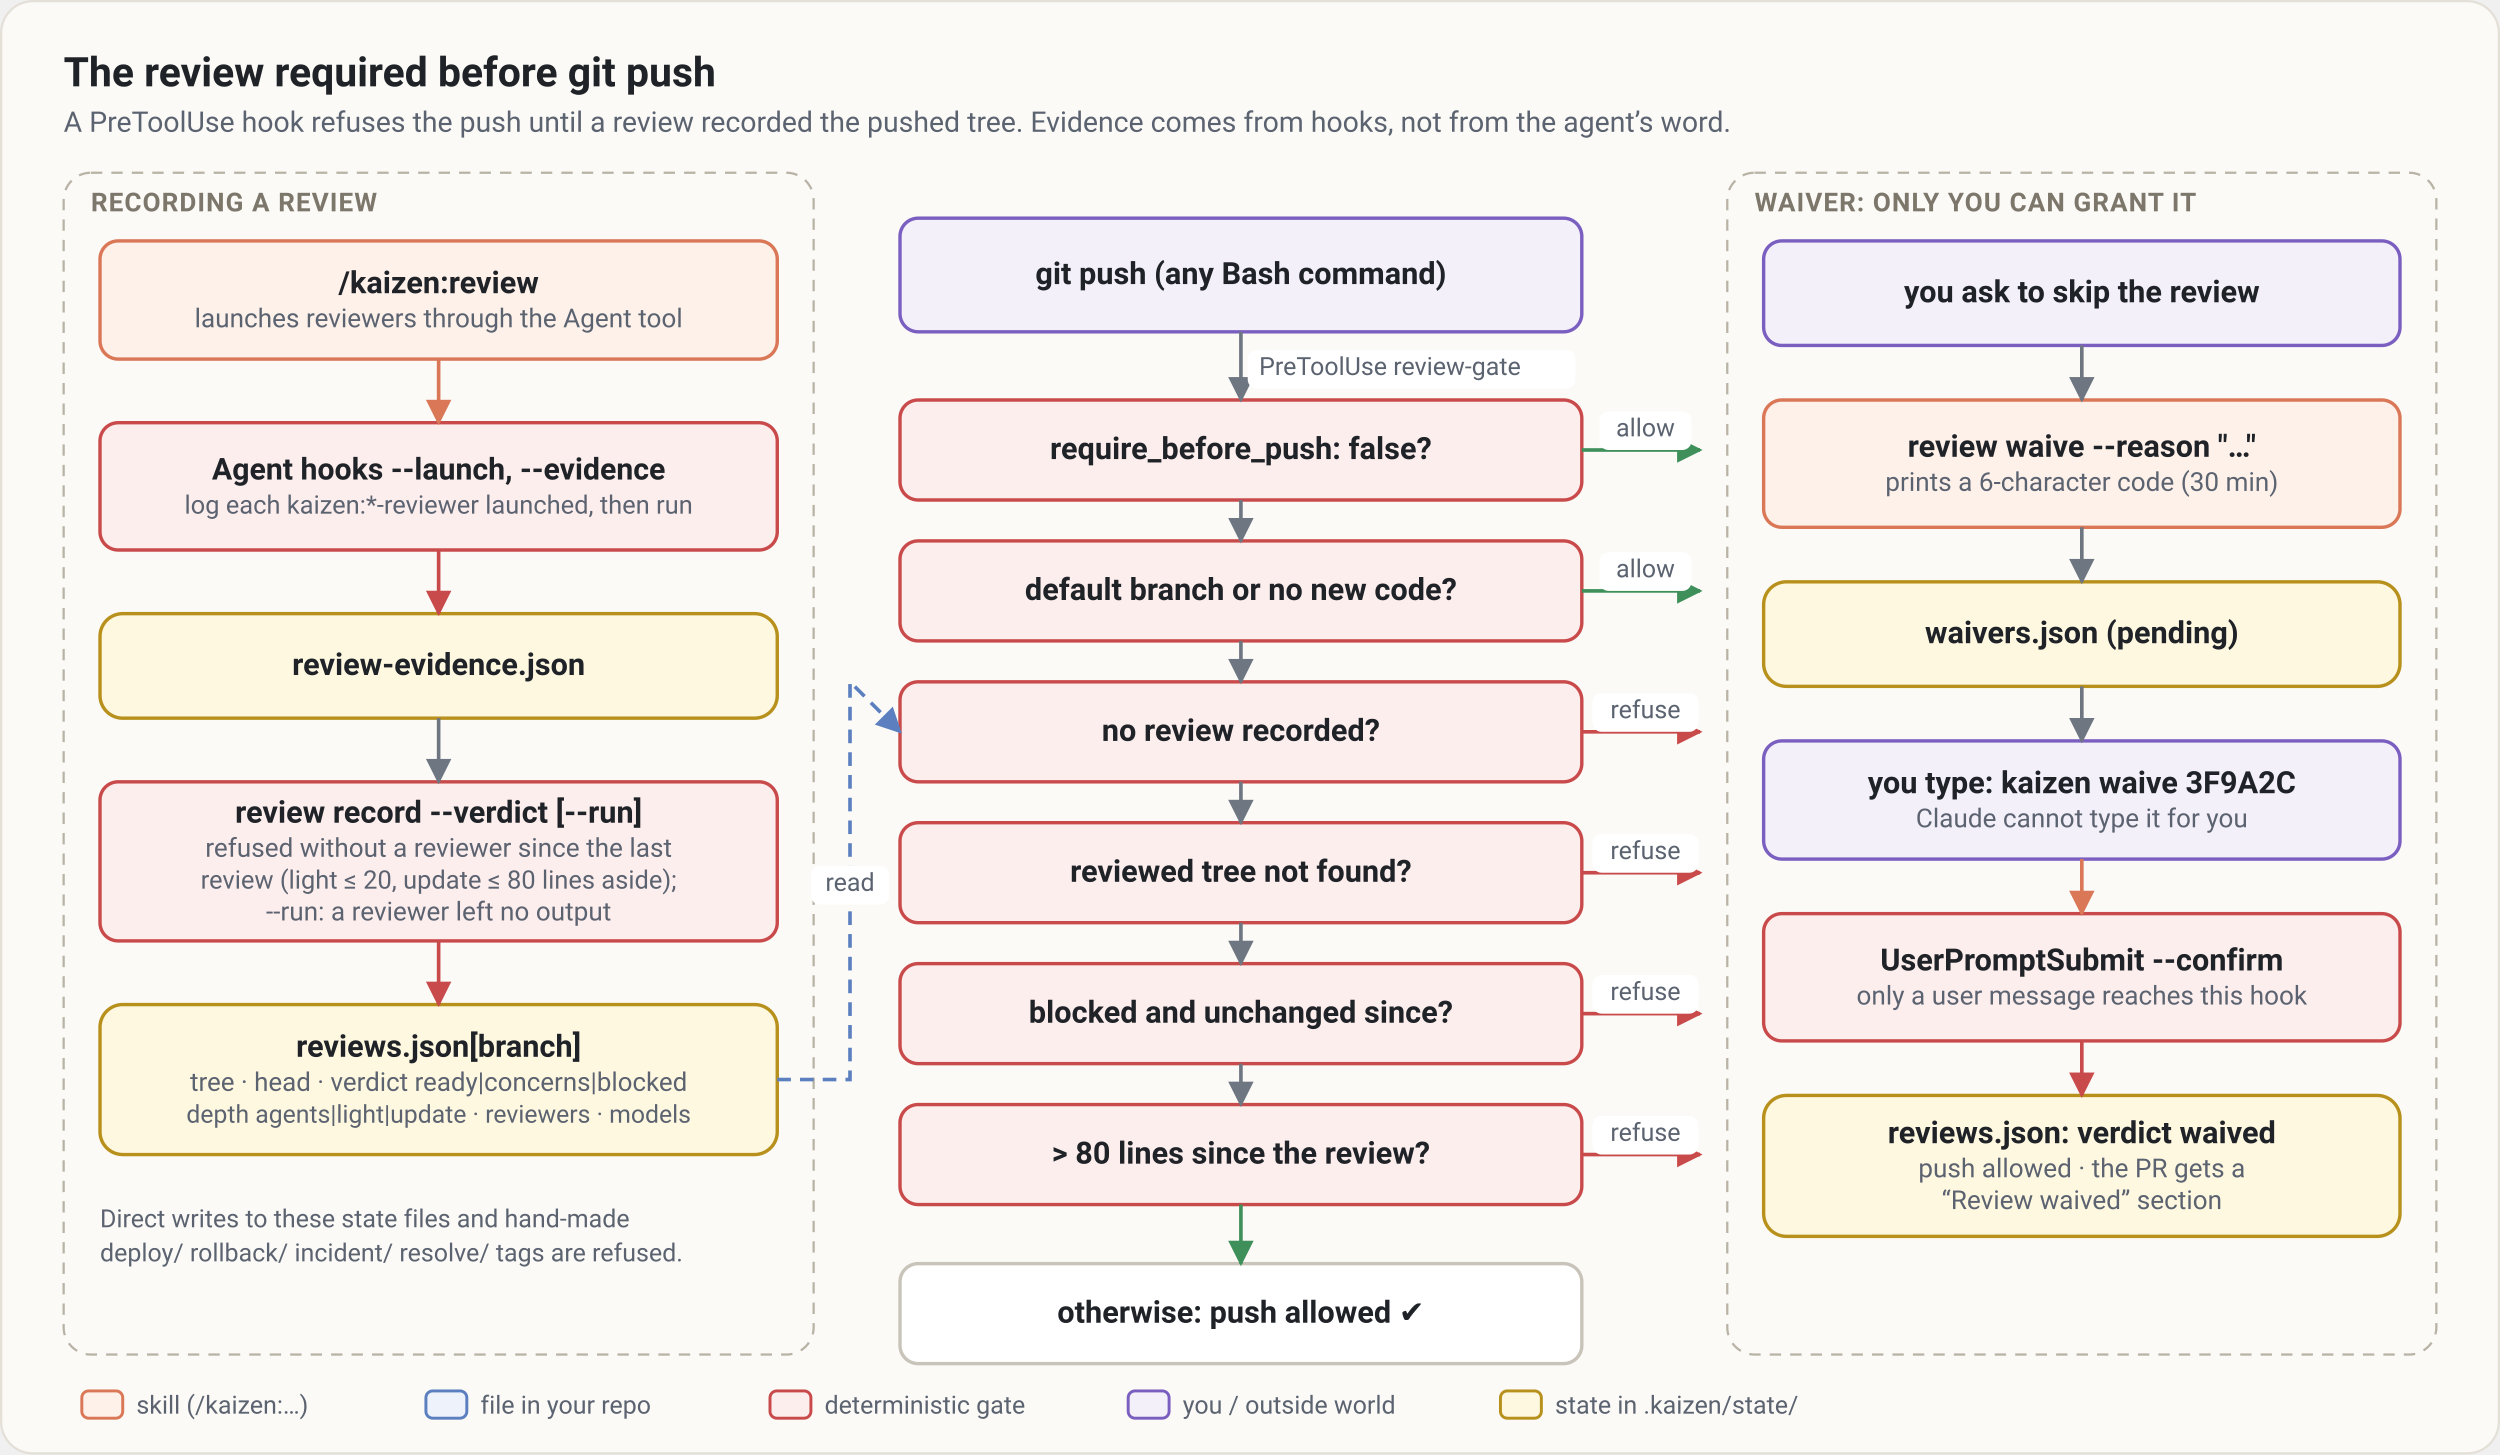
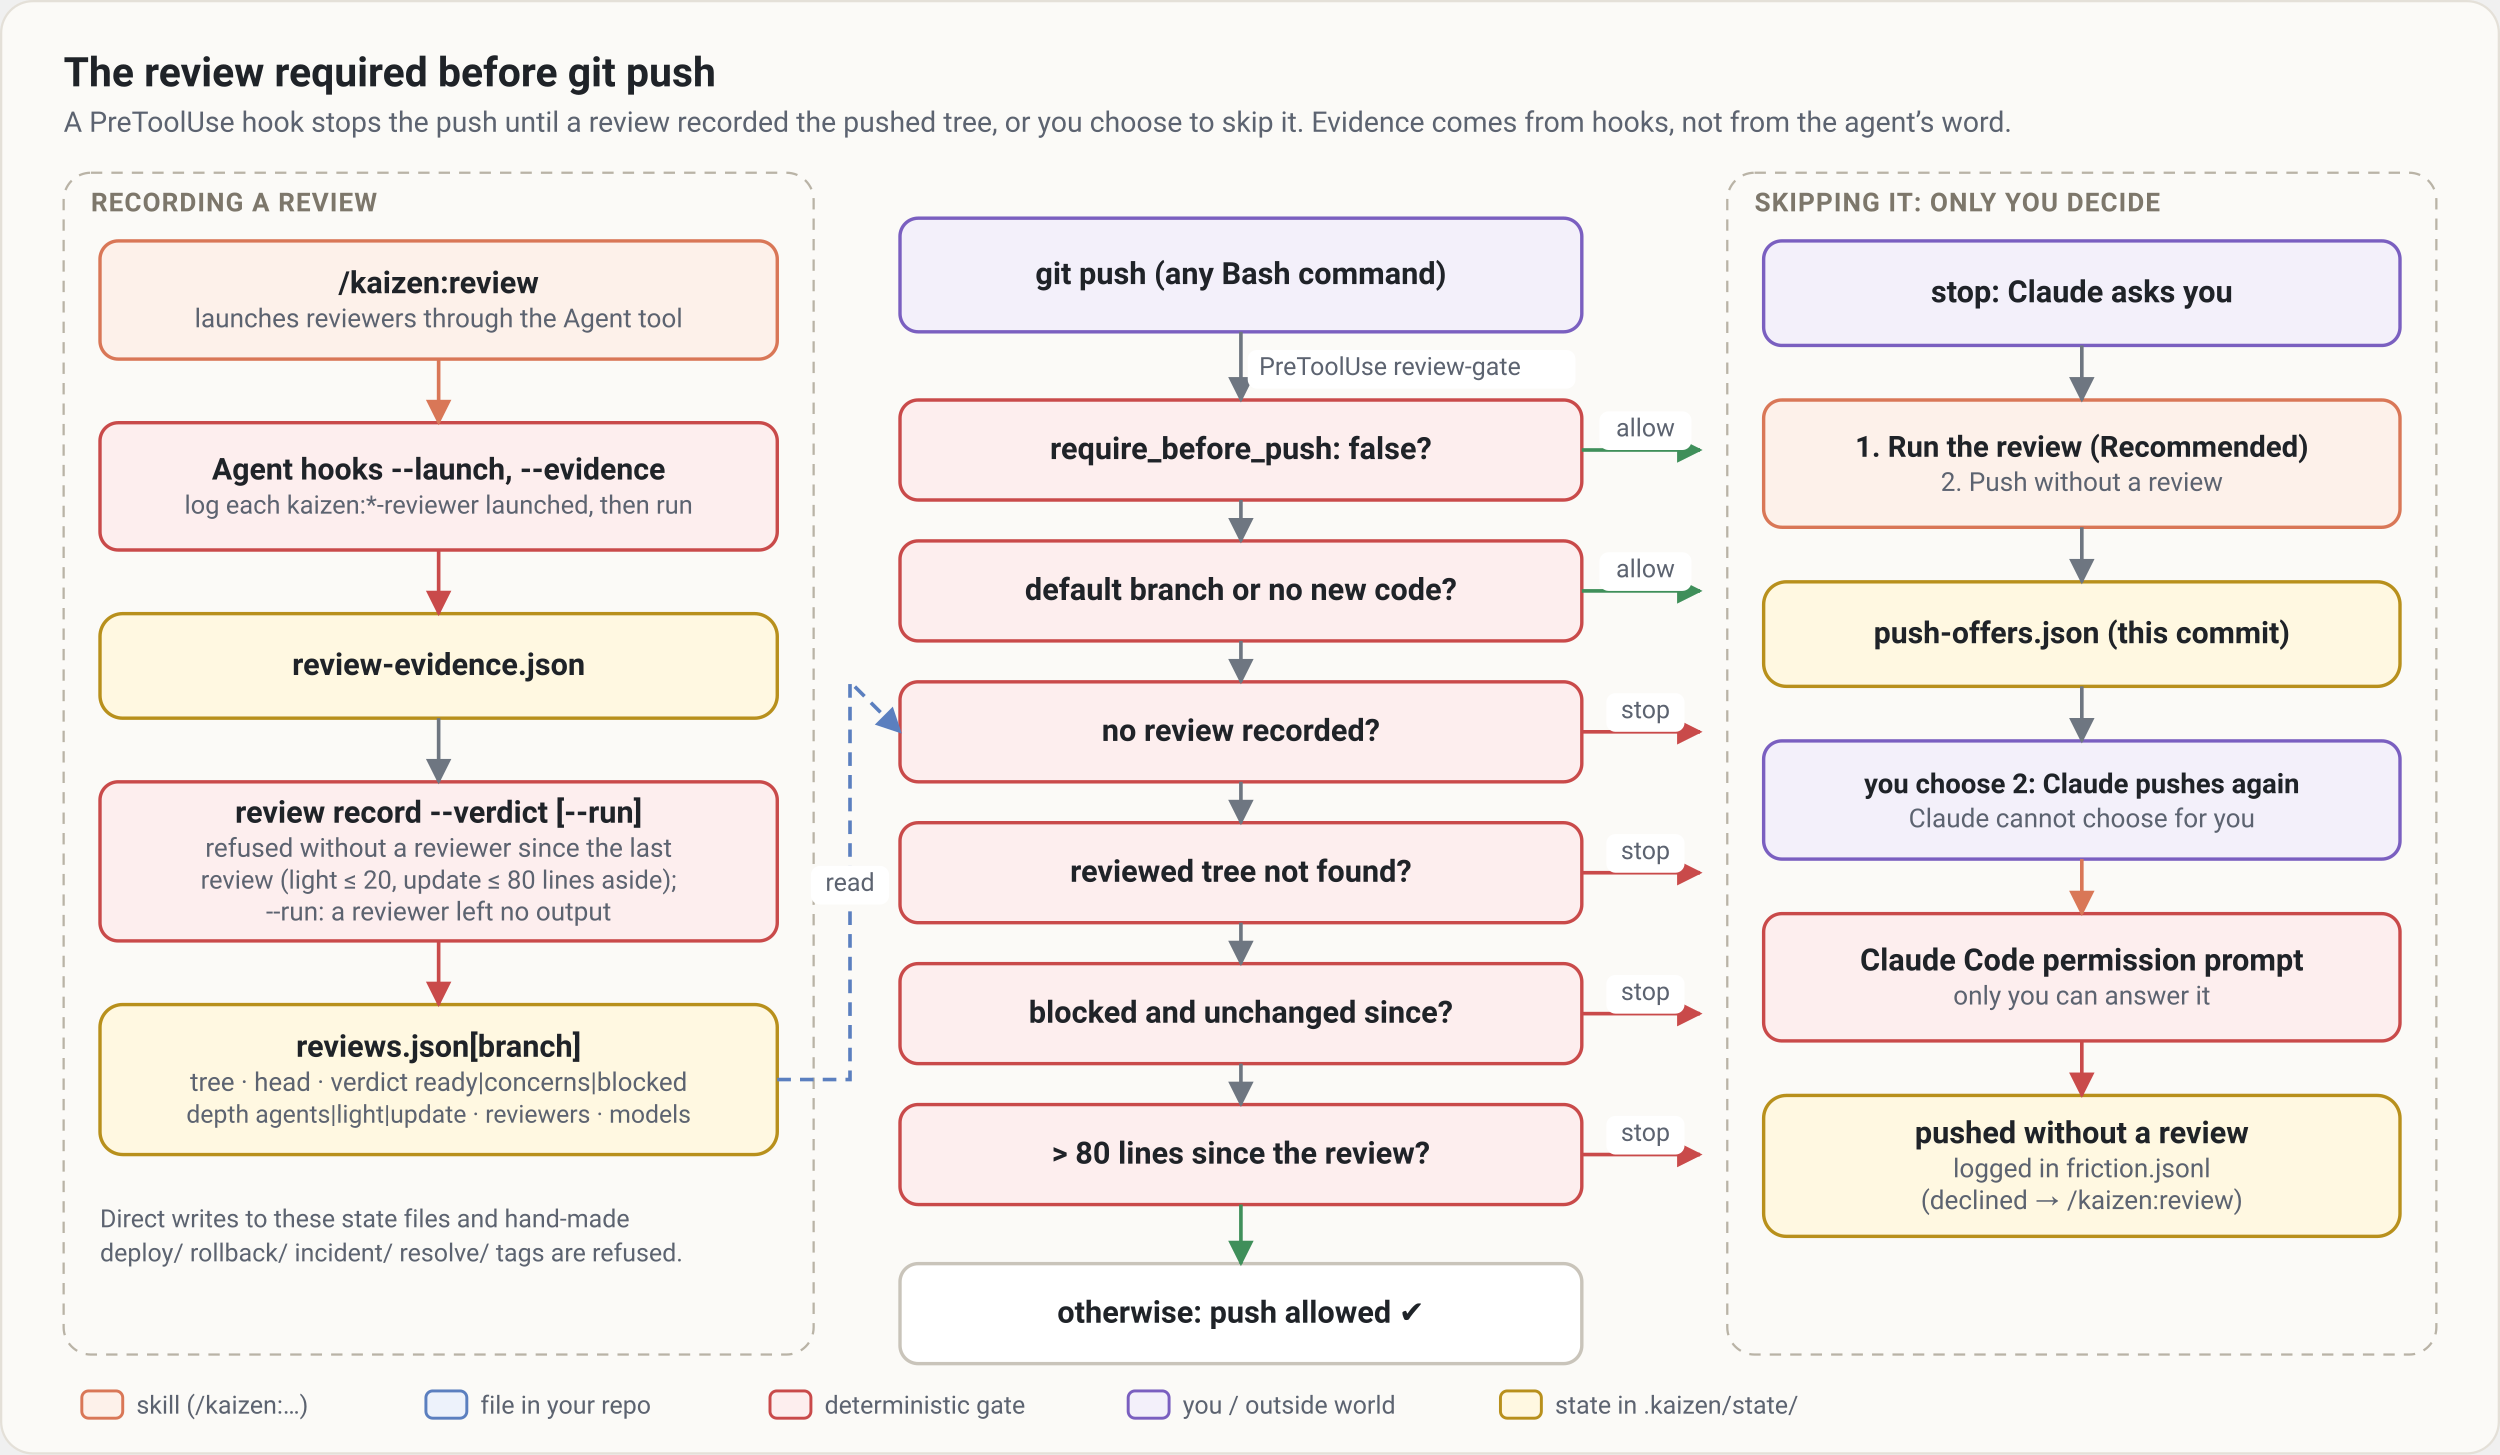
<svg xmlns="http://www.w3.org/2000/svg" width="1100" height="640" viewBox="0 0 1100 640" role="img" aria-labelledby="t d">
  <style>
  .bg { fill: #fbfaf7; stroke: #e4e0d8; }
  text { font-family: ui-sans-serif, system-ui, -apple-system, "Segoe UI", Roboto, Helvetica, Arial, sans-serif; fill: #1f2328; }
  .title { font-size: 18px; font-weight: 700; }
  .desc { font-size: 12.5px; fill: #5c6370; }
  .label { font-size: 13.5px; font-weight: 600; }
  .t12 { font-size: 12px; }
  .sub { font-size: 11.5px; fill: #5c6370; }
  .small { font-size: 11px; fill: #5c6370; }
  .edge { font-size: 11px; fill: #5c6370; }
  .mono { font-family: ui-monospace, SFMono-Regular, Menlo, Consolas, monospace; }
  .skill { fill: #fdf1ea; stroke: #d97757; }
  .ops { fill: #e8f5f4; stroke: #2e8a83; stroke-dasharray: 6 3; }
  .artifact { fill: #edf2fb; stroke: #5b7fbf; }
  .gate { fill: #fdeeee; stroke: #c94a4a; }
  .agent { fill: #ecf6ef; stroke: #3f8f5a; }
  .outside { fill: #f3f0fa; stroke: #7a5fc0; }
  .state { fill: #fff8e1; stroke: #b8901c; }
  .plain { fill: #ffffff; stroke: #c9c4ba; }
  .region { fill: none; stroke: #b9b3a6; stroke-dasharray: 5 4; }
  .regionlabel { font-size: 11.5px; font-weight: 600; fill: #7d776b; letter-spacing: .04em; }
  .band { fill: #fff4dd; stroke: #d6a645; }
  .line { fill: none; stroke: #6e7681; stroke-width: 1.6; }
  .line.accent { stroke: #d97757; }
  .line.bad { stroke: #c94a4a; }
  .line.ok { stroke: #3f8f5a; }
  .line.blue { stroke: #5b7fbf; }
  .dashed { stroke-dasharray: 6 4; }
  .head { fill: #6e7681; }
  .head.accent { fill: #d97757; }
  .head.bad { fill: #c94a4a; }
  .head.ok { fill: #3f8f5a; }
  .head.blue { fill: #5b7fbf; }
  .pill { fill: #ffffff; stroke: none; }
  @media (prefers-color-scheme: dark) {
    .bg { fill: #161b22; stroke: #30363d; }
    text { fill: #e6edf3; }
    .desc, .sub, .small, .edge { fill: #9aa4b0; }
    .skill { fill: #3a2419; stroke: #e08b6c; }
    .ops { fill: #15302e; stroke: #4fb8ae; }
    .artifact { fill: #1b2638; stroke: #7c9fd8; }
    .gate { fill: #3a1d1f; stroke: #e06c6c; }
    .agent { fill: #18301f; stroke: #5fb07a; }
    .outside { fill: #271f3d; stroke: #a08ae0; }
    .state { fill: #33290f; stroke: #d6b043; }
    .plain { fill: #1f2630; stroke: #4a525d; }
    .region { stroke: #5a6270; }
    .regionlabel { fill: #a39d90; }
    .band { fill: #33290f; stroke: #c99a3b; }
    .line { stroke: #9aa4b0; }
    .line.accent { stroke: #e08b6c; }
    .line.bad { stroke: #e06c6c; }
    .line.ok { stroke: #5fb07a; }
    .line.blue { stroke: #7c9fd8; }
    .head { fill: #9aa4b0; }
    .head.accent { fill: #e08b6c; }
    .head.bad { fill: #e06c6c; }
    .head.ok { fill: #5fb07a; }
    .head.blue { fill: #7c9fd8; }
    .pill { fill: #161b22; }
  }
</style>
  <defs>
    <marker id="h-default" viewBox="0 0 10 10" refX="9" refY="5" markerWidth="7" markerHeight="7" orient="auto-start-reverse">
      <path class="head" d="M0,0 L10,5 L0,10 z" />
    </marker>
    <marker id="s-default" viewBox="0 0 10 10" refX="9" refY="5" markerWidth="7" markerHeight="7" orient="auto-start-reverse">
      <path class="head" d="M0,0 L10,5 L0,10 z" />
    </marker>
    <marker id="h-accent" viewBox="0 0 10 10" refX="9" refY="5" markerWidth="7" markerHeight="7" orient="auto-start-reverse">
      <path class="head accent" d="M0,0 L10,5 L0,10 z" />
    </marker>
    <marker id="s-accent" viewBox="0 0 10 10" refX="9" refY="5" markerWidth="7" markerHeight="7" orient="auto-start-reverse">
      <path class="head accent" d="M0,0 L10,5 L0,10 z" />
    </marker>
    <marker id="h-bad" viewBox="0 0 10 10" refX="9" refY="5" markerWidth="7" markerHeight="7" orient="auto-start-reverse">
      <path class="head bad" d="M0,0 L10,5 L0,10 z" />
    </marker>
    <marker id="s-bad" viewBox="0 0 10 10" refX="9" refY="5" markerWidth="7" markerHeight="7" orient="auto-start-reverse">
      <path class="head bad" d="M0,0 L10,5 L0,10 z" />
    </marker>
    <marker id="h-ok" viewBox="0 0 10 10" refX="9" refY="5" markerWidth="7" markerHeight="7" orient="auto-start-reverse">
      <path class="head ok" d="M0,0 L10,5 L0,10 z" />
    </marker>
    <marker id="s-ok" viewBox="0 0 10 10" refX="9" refY="5" markerWidth="7" markerHeight="7" orient="auto-start-reverse">
      <path class="head ok" d="M0,0 L10,5 L0,10 z" />
    </marker>
    <marker id="h-blue" viewBox="0 0 10 10" refX="9" refY="5" markerWidth="7" markerHeight="7" orient="auto-start-reverse">
      <path class="head blue" d="M0,0 L10,5 L0,10 z" />
    </marker>
    <marker id="s-blue" viewBox="0 0 10 10" refX="9" refY="5" markerWidth="7" markerHeight="7" orient="auto-start-reverse">
      <path class="head blue" d="M0,0 L10,5 L0,10 z" />
    </marker>
  </defs>
  <rect class="bg" x="0.5" y="0.5" width="1099" height="639" rx="14" />
  <text class="title" x="28" y="38">The review required before git push</text>
-   <text class="desc" x="28" y="58">A PreToolUse hook refuses the push until a review recorded the pushed tree. Evidence comes from hooks, not from the agent’s word.</text>
+   <text class="desc" x="28" y="58">A PreToolUse hook stops the push until a review recorded the pushed tree, or you choose to skip it. Evidence comes from hooks, not from the agent’s word.</text>
  <rect class="region" x="28" y="76" width="330" height="520" rx="12" />
  <text class="regionlabel" x="40" y="93">RECORDING A REVIEW</text>
  <rect class="skill" x="44" y="106" width="298" height="52" rx="8" stroke-width="1.5" />
  <text class="label" x="193" y="129" text-anchor="middle">/kaizen:review</text>
  <text class="sub" x="193" y="144" text-anchor="middle">launches reviewers through the Agent tool</text>
  <rect class="gate" x="44" y="186" width="298" height="56" rx="8" stroke-width="1.5" />
  <text class="label" x="193" y="211" text-anchor="middle" style="font-size:13.3px">Agent hooks --launch, --evidence</text>
  <text class="sub" x="193" y="226" text-anchor="middle" style="font-size:11.2px">log each kaizen:*-reviewer launched, then run</text>
  <rect class="state" x="44" y="270" width="298" height="46" rx="10" stroke-width="1.5" />
  <text class="label" x="193" y="297" text-anchor="middle">review-evidence.json</text>
  <rect class="gate" x="44" y="344" width="298" height="70" rx="8" stroke-width="1.5" />
  <text class="label" x="193" y="362" text-anchor="middle">review record --verdict [--run]</text>
  <text class="sub" x="193" y="377" text-anchor="middle">refused without a reviewer since the last</text>
  <text class="sub" x="193" y="391" text-anchor="middle" style="font-size:11.2px">review (light ≤ 20, update ≤ 80 lines aside);</text>
  <text class="sub" x="193" y="405" text-anchor="middle">--run: a reviewer left no output</text>
  <rect class="state" x="44" y="442" width="298" height="66" rx="10" stroke-width="1.5" />
  <text class="label" x="193" y="465" text-anchor="middle">reviews.json[branch]</text>
  <text class="sub" x="193" y="480" text-anchor="middle" style="font-size:11.4px">tree · head · verdict ready|concerns|blocked</text>
  <text class="sub" x="193" y="494" text-anchor="middle" style="font-size:10.9px">depth agents|light|update · reviewers · models</text>
  <path class="line accent" d="M193,158 L193,186" marker-end="url(#h-accent)" />
  <path class="line bad" d="M193,242 L193,270" marker-end="url(#h-bad)" />
  <path class="line" d="M193,316 L193,344" marker-end="url(#h-default)" />
  <path class="line bad" d="M193,414 L193,442" marker-end="url(#h-bad)" />
  <text class="small" x="44" y="540" text-anchor="start">Direct writes to these state files and hand-made</text>
  <text class="small" x="44" y="555" text-anchor="start">deploy/ rollback/ incident/ resolve/ tags are refused.</text>
  <rect class="outside" x="396" y="96" width="300" height="50" rx="8" stroke-width="1.5" />
  <text class="label" x="546" y="125" text-anchor="middle">git push (any Bash command)</text>
  <rect class="gate" x="396" y="176" width="300" height="44" rx="8" stroke-width="1.5" />
  <text class="label" x="546" y="202" text-anchor="middle">require_before_push: false?</text>
  <rect class="gate" x="396" y="238" width="300" height="44" rx="8" stroke-width="1.5" />
  <text class="label" x="546" y="264" text-anchor="middle">default branch or no new code?</text>
  <rect class="gate" x="396" y="300" width="300" height="44" rx="8" stroke-width="1.5" />
  <text class="label" x="546" y="326" text-anchor="middle">no review recorded?</text>
  <rect class="gate" x="396" y="362" width="300" height="44" rx="8" stroke-width="1.5" />
  <text class="label" x="546" y="388" text-anchor="middle">reviewed tree not found?</text>
  <rect class="gate" x="396" y="424" width="300" height="44" rx="8" stroke-width="1.5" />
  <text class="label" x="546" y="450" text-anchor="middle">blocked and unchanged since?</text>
  <rect class="gate" x="396" y="486" width="300" height="44" rx="8" stroke-width="1.5" />
  <text class="label" x="546" y="512" text-anchor="middle">&gt; 80 lines since the review?</text>
  <path class="line" d="M546,146 L546,176" marker-end="url(#h-default)" />
  <rect class="pill" x="549" y="154" width="144.2" height="17" rx="4" />
  <text class="edge" x="554" y="165" text-anchor="start">PreToolUse review-gate</text>
  <path class="line" d="M546,220 L546,238" marker-end="url(#h-default)" />
  <path class="line" d="M546,282 L546,300" marker-end="url(#h-default)" />
  <path class="line" d="M546,344 L546,362" marker-end="url(#h-default)" />
  <path class="line" d="M546,406 L546,424" marker-end="url(#h-default)" />
  <path class="line" d="M546,468 L546,486" marker-end="url(#h-default)" />
  <path class="line ok" d="M696,198 L748,198" marker-end="url(#h-ok)" />
  <rect class="pill" x="703.75" y="181" width="40.5" height="17" rx="4" />
  <text class="edge" x="724" y="192" text-anchor="middle">allow</text>
  <path class="line ok" d="M696,260 L748,260" marker-end="url(#h-ok)" />
  <rect class="pill" x="703.75" y="243" width="40.5" height="17" rx="4" />
  <text class="edge" x="724" y="254" text-anchor="middle">allow</text>
  <path class="line bad" d="M696,322 L748,322" marker-end="url(#h-bad)" />
-   <rect class="pill" x="700.7" y="305" width="46.6" height="17" rx="4" />
-   <text class="edge" x="724" y="316" text-anchor="middle">refuse</text>
+   <rect class="pill" x="706.8" y="305" width="34.4" height="17" rx="4" />
+   <text class="edge" x="724" y="316" text-anchor="middle">stop</text>
  <path class="line bad" d="M696,384 L748,384" marker-end="url(#h-bad)" />
-   <rect class="pill" x="700.7" y="367" width="46.6" height="17" rx="4" />
-   <text class="edge" x="724" y="378" text-anchor="middle">refuse</text>
+   <rect class="pill" x="706.8" y="367" width="34.4" height="17" rx="4" />
+   <text class="edge" x="724" y="378" text-anchor="middle">stop</text>
  <path class="line bad" d="M696,446 L748,446" marker-end="url(#h-bad)" />
-   <rect class="pill" x="700.7" y="429" width="46.6" height="17" rx="4" />
-   <text class="edge" x="724" y="440" text-anchor="middle">refuse</text>
+   <rect class="pill" x="706.8" y="429" width="34.4" height="17" rx="4" />
+   <text class="edge" x="724" y="440" text-anchor="middle">stop</text>
  <path class="line bad" d="M696,508 L748,508" marker-end="url(#h-bad)" />
-   <rect class="pill" x="700.7" y="491" width="46.6" height="17" rx="4" />
-   <text class="edge" x="724" y="502" text-anchor="middle">refuse</text>
+   <rect class="pill" x="706.8" y="491" width="34.4" height="17" rx="4" />
+   <text class="edge" x="724" y="502" text-anchor="middle">stop</text>
  <rect class="plain" x="396" y="556" width="300" height="44" rx="8" stroke-width="1.5" />
  <text class="label" x="546" y="582" text-anchor="middle">otherwise: push allowed ✔</text>
  <path class="line ok" d="M546,530 L546,556" marker-end="url(#h-ok)" />
  <path class="line blue dashed" d="M342,475 L374,475 L374,300 L396,322" marker-end="url(#h-blue)" />
  <rect class="pill" x="356.8" y="381" width="34.4" height="17" rx="4" />
  <text class="edge" x="374" y="392" text-anchor="middle">read</text>
  <rect class="region" x="760" y="76" width="312" height="520" rx="12" />
-   <text class="regionlabel" x="772" y="93">WAIVER: ONLY YOU CAN GRANT IT</text>
+   <text class="regionlabel" x="772" y="93">SKIPPING IT: ONLY YOU DECIDE</text>
  <rect class="outside" x="776" y="106" width="280" height="46" rx="8" stroke-width="1.5" />
-   <text class="label" x="916" y="133" text-anchor="middle">you ask to skip the review</text>
+   <text class="label" x="916" y="133" text-anchor="middle">stop: Claude asks you</text>
  <rect class="skill" x="776" y="176" width="280" height="56" rx="8" stroke-width="1.5" />
-   <text class="label" x="916" y="201" text-anchor="middle">review waive --reason "…"</text>
-   <text class="sub" x="916" y="216" text-anchor="middle">prints a 6-character code (30 min)</text>
+   <text class="label" x="916" y="201" text-anchor="middle" style="font-size:12.9px">1. Run the review (Recommended)</text>
+   <text class="sub" x="916" y="216" text-anchor="middle">2. Push without a review</text>
  <rect class="state" x="776" y="256" width="280" height="46" rx="10" stroke-width="1.5" />
-   <text class="label" x="916" y="283" text-anchor="middle">waivers.json (pending)</text>
+   <text class="label" x="916" y="283" text-anchor="middle" style="font-size:13.3px">push-offers.json (this commit)</text>
  <rect class="outside" x="776" y="326" width="280" height="52" rx="8" stroke-width="1.5" />
-   <text class="label" x="916" y="349" text-anchor="middle">you type: kaizen waive 3F9A2C</text>
-   <text class="sub" x="916" y="364" text-anchor="middle">Claude cannot type it for you</text>
+   <text class="label" x="916" y="349" text-anchor="middle" style="font-size:12.1px">you choose 2: Claude pushes again</text>
+   <text class="sub" x="916" y="364" text-anchor="middle">Claude cannot choose for you</text>
  <rect class="gate" x="776" y="402" width="280" height="56" rx="8" stroke-width="1.5" />
-   <text class="label" x="916" y="427" text-anchor="middle">UserPromptSubmit --confirm</text>
-   <text class="sub" x="916" y="442" text-anchor="middle">only a user message reaches this hook</text>
+   <text class="label" x="916" y="427" text-anchor="middle">Claude Code permission prompt</text>
+   <text class="sub" x="916" y="442" text-anchor="middle">only you can answer it</text>
  <rect class="state" x="776" y="482" width="280" height="62" rx="10" stroke-width="1.5" />
-   <text class="label" x="916" y="503" text-anchor="middle">reviews.json: verdict waived</text>
-   <text class="sub" x="916" y="518" text-anchor="middle">push allowed · the PR gets a</text>
-   <text class="sub" x="916" y="532" text-anchor="middle">“Review waived” section</text>
+   <text class="label" x="916" y="503" text-anchor="middle">pushed without a review</text>
+   <text class="sub" x="916" y="518" text-anchor="middle">logged in friction.jsonl</text>
+   <text class="sub" x="916" y="532" text-anchor="middle">(declined → /kaizen:review)</text>
  <path class="line" d="M916,152 L916,176" marker-end="url(#h-default)" />
  <path class="line" d="M916,232 L916,256" marker-end="url(#h-default)" />
  <path class="line" d="M916,302 L916,326" marker-end="url(#h-default)" />
  <path class="line accent" d="M916,378 L916,402" marker-end="url(#h-accent)" />
  <path class="line bad" d="M916,458 L916,482" marker-end="url(#h-bad)" />
  <rect class="skill" x="36" y="612" width="18" height="12" rx="3" stroke-width="1.3" />
  <text class="small" x="60" y="622">skill (/kaizen:…)</text>
  <rect class="artifact" x="187.4" y="612" width="18" height="12" rx="3" stroke-width="1.3" />
  <text class="small" x="211.4" y="622">file in your repo</text>
  <rect class="gate" x="338.8" y="612" width="18" height="12" rx="3" stroke-width="1.3" />
  <text class="small" x="362.8" y="622">deterministic gate</text>
  <rect class="outside" x="496.4" y="612" width="18" height="12" rx="3" stroke-width="1.3" />
  <text class="small" x="520.4" y="622">you / outside world</text>
  <rect class="state" x="660.2" y="612" width="18" height="12" rx="3" stroke-width="1.3" />
  <text class="small" x="684.2" y="622">state in .kaizen/state/</text>
</svg>
